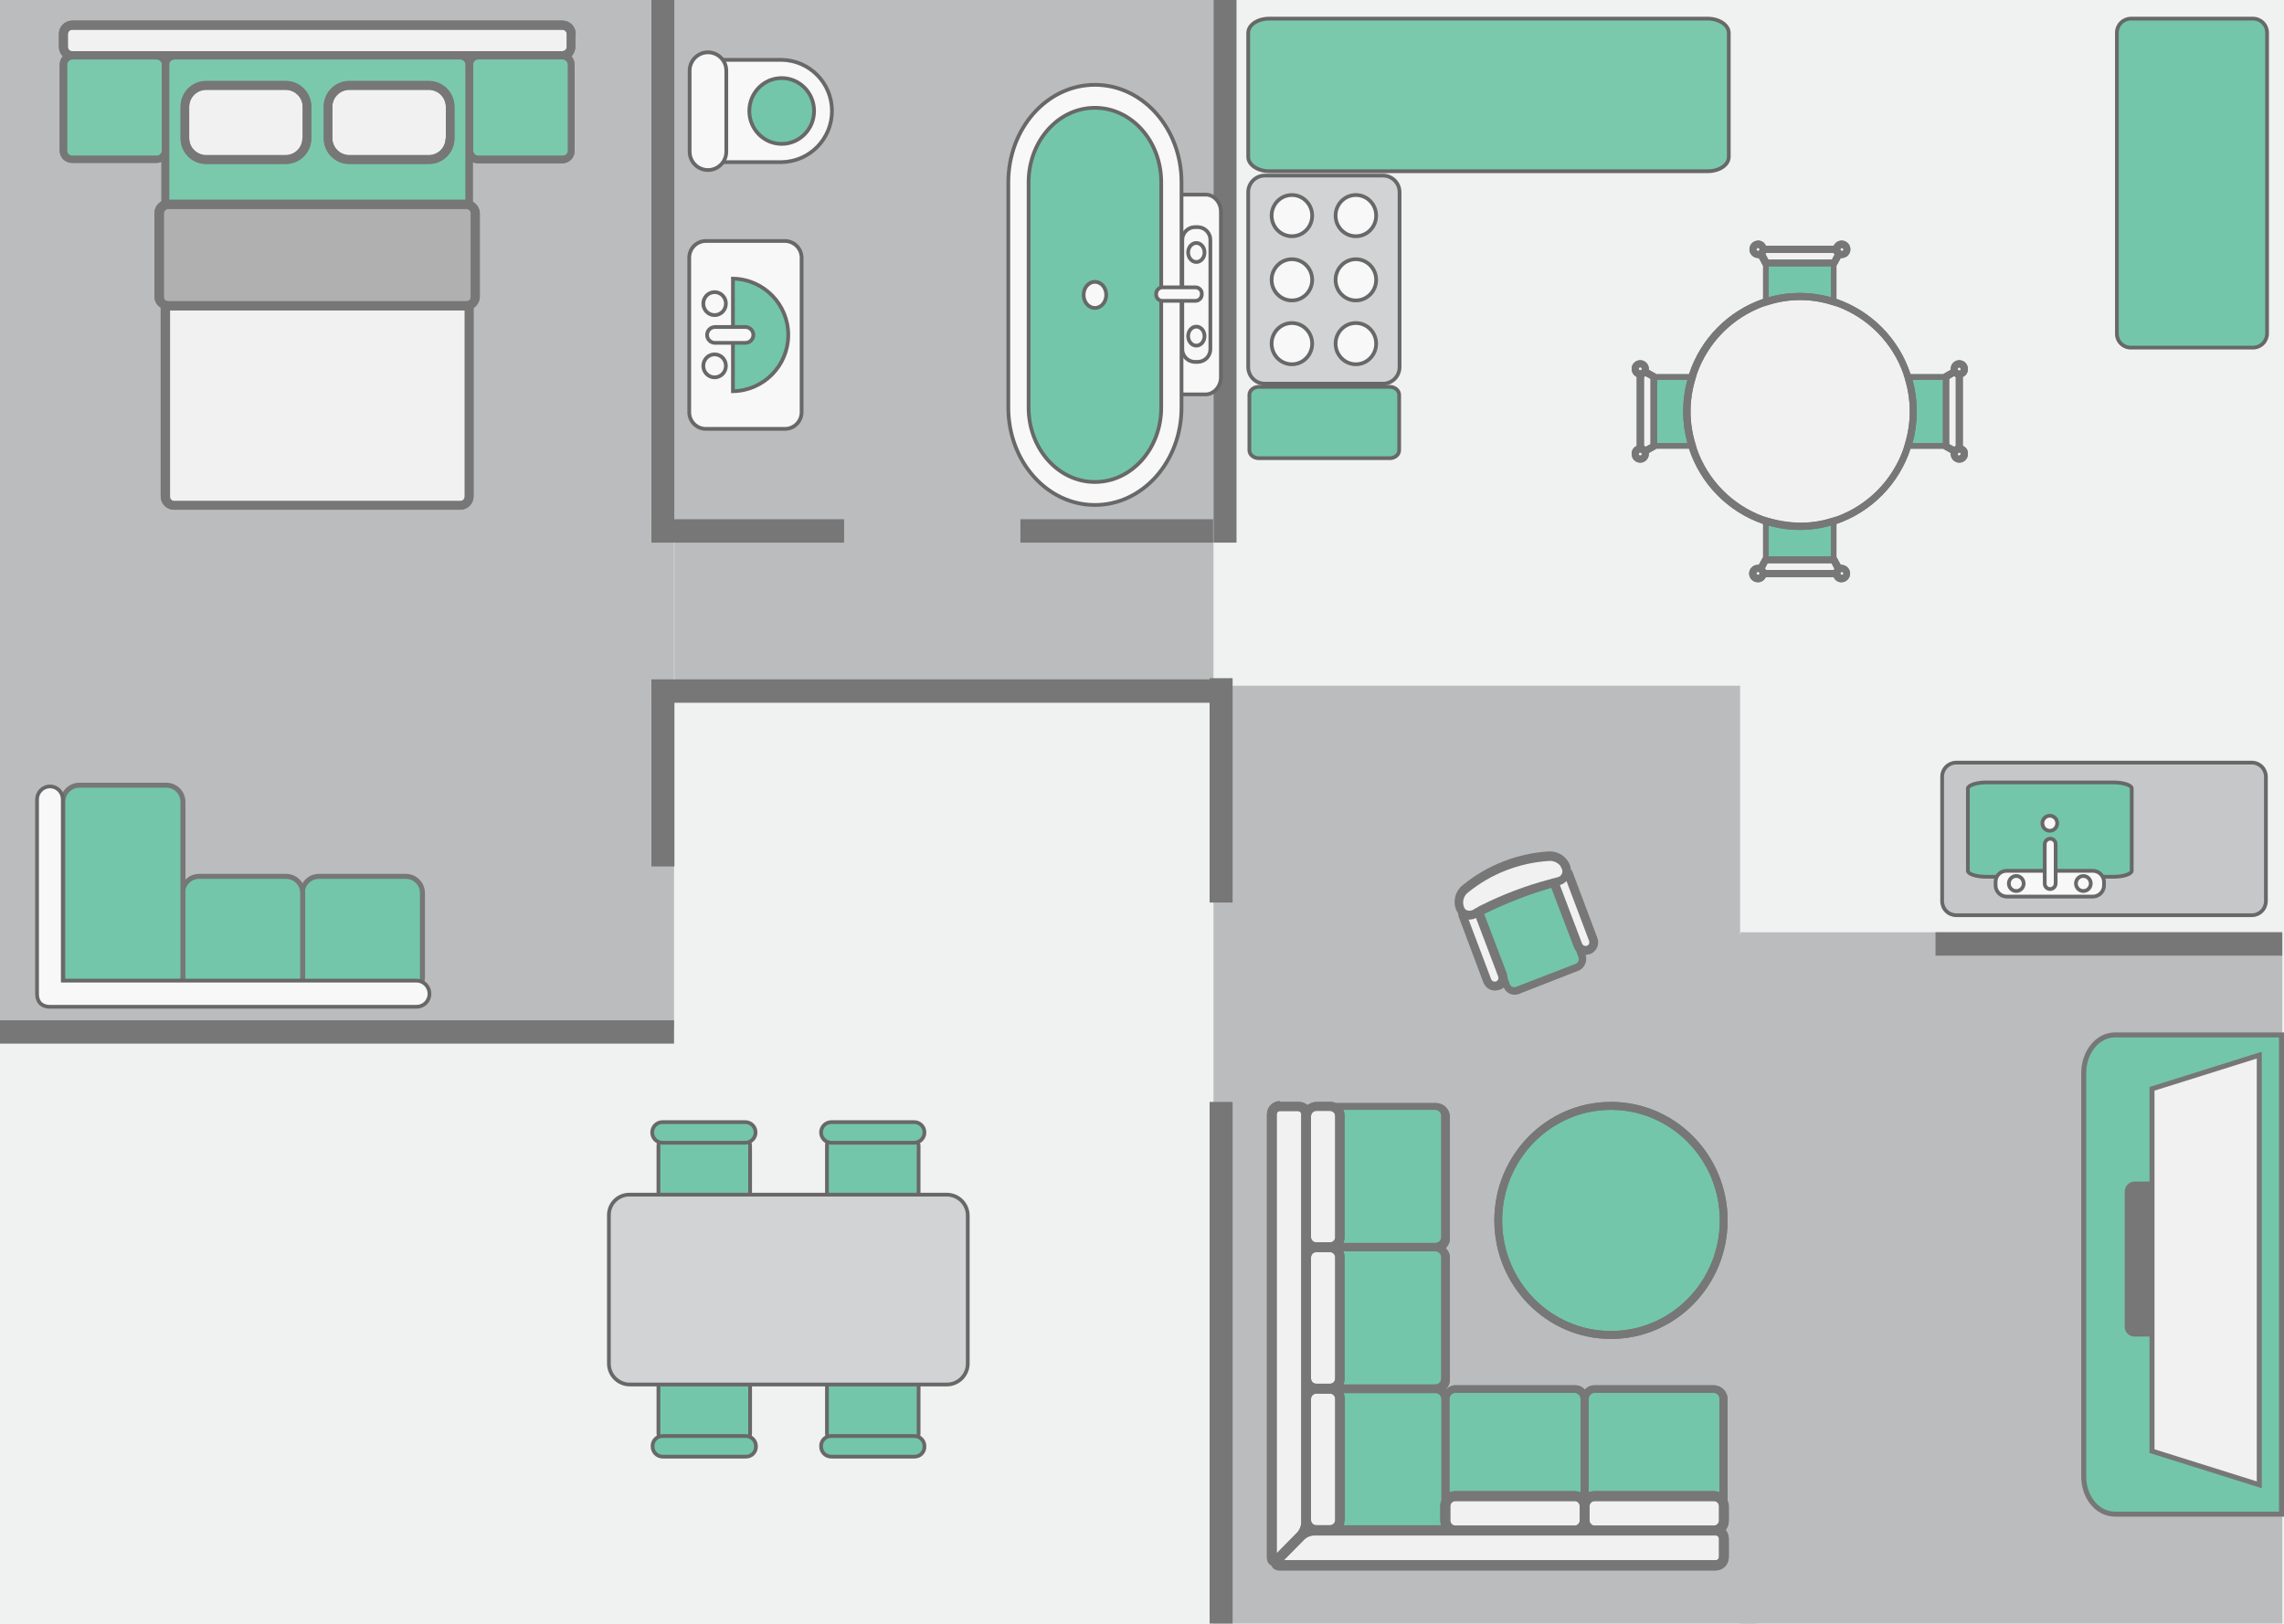
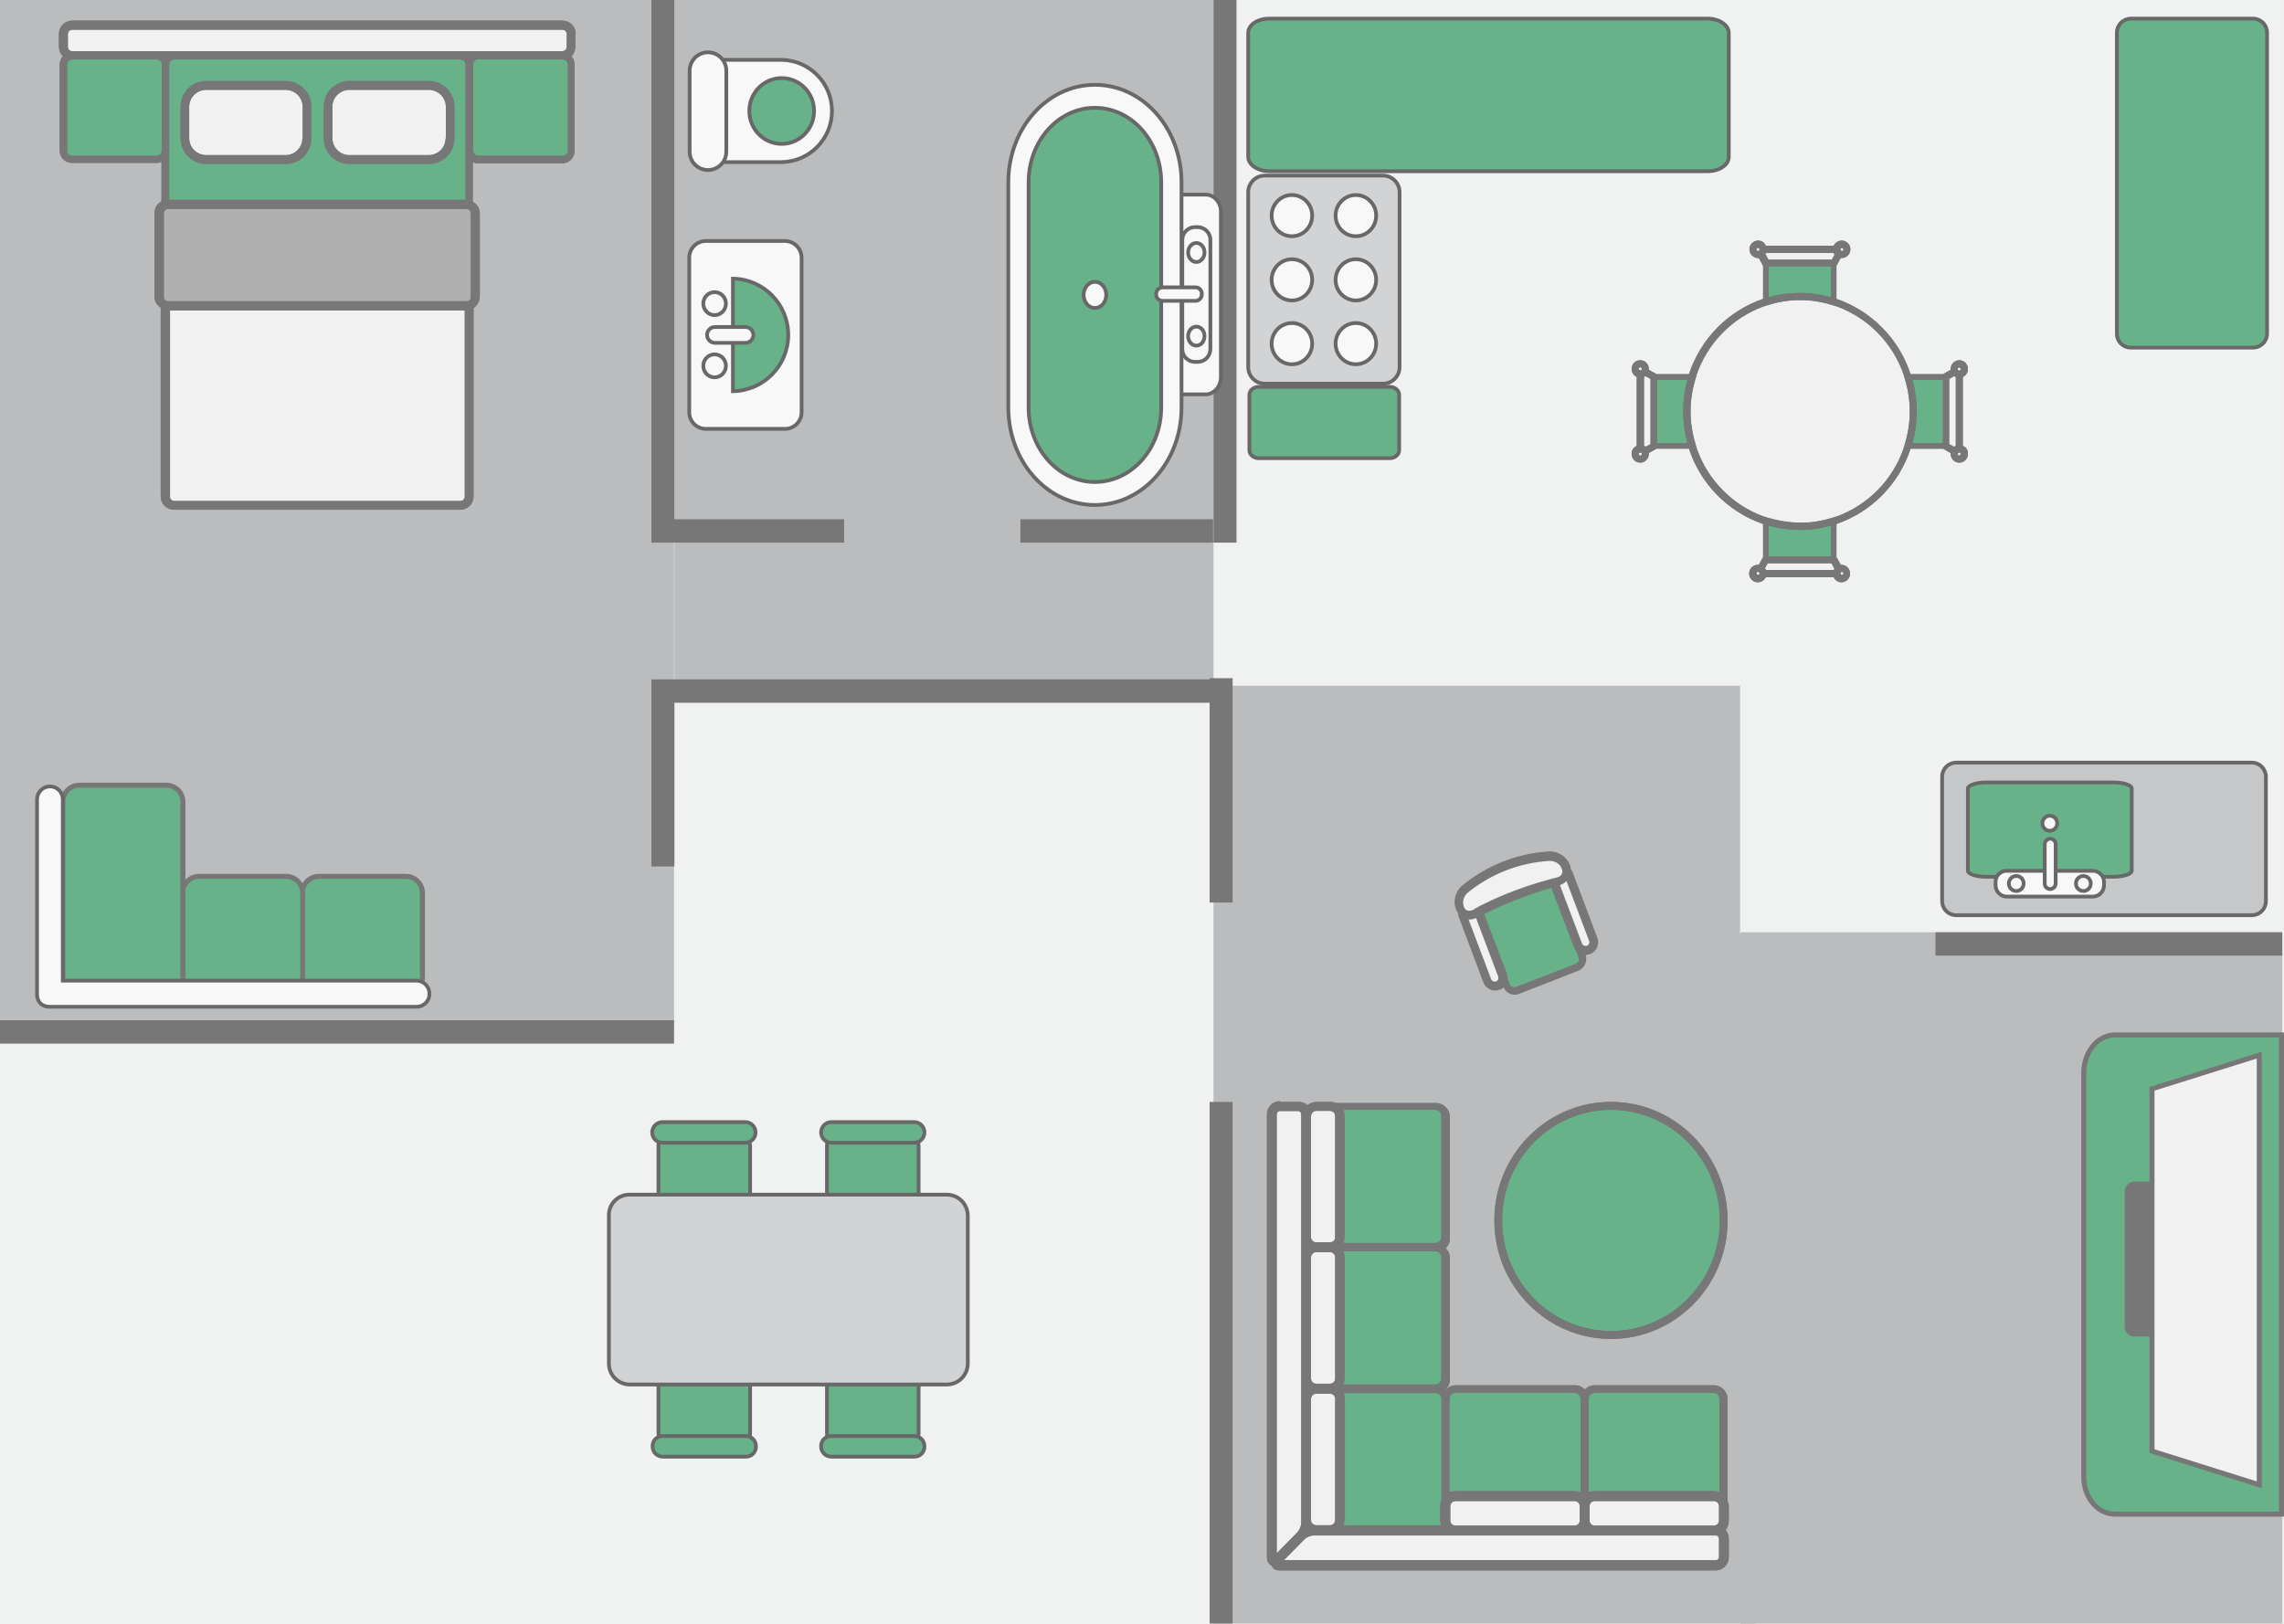
<svg xmlns="http://www.w3.org/2000/svg" viewBox="-5894.5 1399.089 914.563 650.246">
  <defs>
-     <style>.a{opacity:0.566;}.b{fill:#f1f2f2;}.c,.j,.n{fill:#14a774;}.c,.d,.k,.l,.m{stroke:#000;stroke-width:1.5px;}.c,.d,.k,.l,.m,.n,.o{stroke-miterlimit:10;}.d{fill:#bcbec0;}.e{fill:#939598;}.f{fill:#1a1a1a;}.g,.m{fill:#20ab7b;}.h,.o{fill:#f2f2f2;}.i{fill:gray;}.k{fill:#a7a9ac;}.l{fill:#fff;}.n,.o{stroke:#1a1a1a;stroke-width:2px;}</style>
+     <style>.a{opacity:0.566;}.b{fill:#f1f2f2;}.c,.j,.n{fill:#00833D;}.c,.d,.k,.l,.m{stroke:#000;stroke-width:1.5px;}.c,.d,.k,.l,.m,.n,.o{stroke-miterlimit:10;}.d{fill:#bcbec0;}.e{fill:#939598;}.f{fill:#1a1a1a;}.g,.m{fill:#00833D;}.h,.o{fill:#f2f2f2;}.i{fill:gray;}.k{fill:#a7a9ac;}.l{fill:#fff;}.n,.o{stroke:#1a1a1a;stroke-width:2px;}</style>
  </defs>
  <g class="a" transform="translate(-5894.5 1399.089)">
    <rect class="b" width="487.161" height="375.606" transform="translate(0 274.64)" />
    <g transform="translate(243.815 449.425)">
      <g transform="translate(17.337)">
        <g transform="translate(67.631 93.981)">
          <path class="c" d="M217,378.019h26.709a4.975,4.975,0,0,0,5-5.08V347.38a4.975,4.975,0,0,0-5-5.08H217a4.975,4.975,0,0,0-5,5.08v25.559A5.075,5.075,0,0,0,217,378.019Z" transform="translate(-209.657 -342.3)" />
          <path class="c" d="M247.83,362.3a4.066,4.066,0,0,1,4.061,4.128,3.972,3.972,0,0,1-4.061,4.128H214.561a4.066,4.066,0,0,1-4.061-4.128,3.972,3.972,0,0,1,4.061-4.128Z" transform="translate(-210.5 -330.55)" />
        </g>
        <g transform="translate(67.631)">
          <path class="c" d="M243.707,285.9H217a4.975,4.975,0,0,0-5,5.08v25.559a4.975,4.975,0,0,0,5,5.08h26.709a4.975,4.975,0,0,0,5-5.08V290.821A5.15,5.15,0,0,0,243.707,285.9Z" transform="translate(-209.657 -281.455)" />
          <path class="c" d="M214.561,291.355a4.128,4.128,0,0,1,0-8.255H247.83a4.128,4.128,0,0,1,0,8.255Z" transform="translate(-210.5 -283.1)" />
        </g>
        <g transform="translate(0.156 93.981)">
          <path class="c" d="M173.8,378.019h26.709a4.975,4.975,0,0,0,5-5.08V347.38a4.975,4.975,0,0,0-5-5.08H173.8a4.975,4.975,0,0,0-5,5.08v25.559A5.075,5.075,0,0,0,173.8,378.019Z" transform="translate(-166.457 -342.3)" />
          <path class="c" d="M204.63,362.3a4.066,4.066,0,0,1,4.061,4.128,3.972,3.972,0,0,1-4.061,4.128H171.361a4.066,4.066,0,0,1-4.061-4.128,3.972,3.972,0,0,1,4.061-4.128Z" transform="translate(-167.3 -330.55)" />
        </g>
        <path class="c" d="M200.507,285.9H173.8a4.975,4.975,0,0,0-5,5.08v25.559a4.975,4.975,0,0,0,5,5.08h26.709a4.975,4.975,0,0,0,5-5.08V290.821A5.15,5.15,0,0,0,200.507,285.9Z" transform="translate(-166.301 -281.455)" />
        <path class="c" d="M171.261,291.355a4.128,4.128,0,0,1,0-8.255H204.53a4.128,4.128,0,0,1,0,8.255Z" transform="translate(-167.2 -283.1)" />
      </g>
      <path class="d" d="M156.1,309.657V369.03a8.4,8.4,0,0,0,8.278,8.414h127.14a8.4,8.4,0,0,0,8.278-8.414V309.816a8.4,8.4,0,0,0-8.278-8.414H164.378A8.165,8.165,0,0,0,156.1,309.657Z" transform="translate(-156.1 -272.35)" />
    </g>
    <rect class="b" width="270.055" height="274.481" />
    <rect class="e" width="217.262" height="274.481" transform="translate(270.055)" />
    <rect class="e" width="269.898" height="411.96" />
    <rect class="b" width="217.262" height="274.481" transform="translate(485.911)" />
    <rect class="e" width="217.262" height="375.606" transform="translate(485.911 274.64)" />
    <rect class="b" width="217.262" height="374.336" transform="translate(696.769)" />
    <rect class="e" width="216.95" height="276.863" transform="translate(696.925 373.383)" />
    <g transform="translate(23.585 8.255)">
      <path class="f" d="M222.053,10.6a5.31,5.31,0,0,0-5.311-5.4H20.41a5.31,5.31,0,0,0-5.31,5.4v5.08a5.59,5.59,0,0,0,1.562,3.81,5.172,5.172,0,0,0-1.25,3.334V57.27a4.907,4.907,0,0,0,4.842,4.921H54.148a4.267,4.267,0,0,0,2.03-.476V77.591a5.37,5.37,0,0,0-2.811,4.763v33.338a5.083,5.083,0,0,0,2.5,4.445V195.7a5.31,5.31,0,0,0,5.311,5.4H175.821a5.31,5.31,0,0,0,5.311-5.4V120.295a5.438,5.438,0,0,0,2.5-4.445V82.512a5.37,5.37,0,0,0-2.811-4.763V61.874a4.746,4.746,0,0,0,2.031.476h33.894a4.907,4.907,0,0,0,4.842-4.921V22.821a5.172,5.172,0,0,0-1.25-3.334,5.59,5.59,0,0,0,1.562-3.81V10.6Z" transform="translate(-15.1 -5.2)" />
      <path class="g" d="M175.89,15.376a2.86,2.86,0,0,0-1.093-.318H60.153a2.231,2.231,0,0,0-1.093.318,2,2,0,0,0-.937,1.746V71.257H176.984V17.123A2.607,2.607,0,0,0,175.89,15.376ZM114.976,46.65a10.216,10.216,0,0,1-10.152,10.319H72.8A10.216,10.216,0,0,1,62.652,46.65V34.109A10.216,10.216,0,0,1,72.8,23.79h32.019a10.216,10.216,0,0,1,10.152,10.319Zm57.322,0a10.216,10.216,0,0,1-10.152,10.319H130.126A10.216,10.216,0,0,1,119.974,46.65V34.109A10.216,10.216,0,0,1,130.126,23.79h32.019A10.216,10.216,0,0,1,172.3,34.109ZM54.217,15.376a2.86,2.86,0,0,0-1.093-.318H19.23a2.275,2.275,0,0,0-2.03,2.223v34.29a2.085,2.085,0,0,0,2.03,2.064H53.124a2.085,2.085,0,0,0,2.03-2.064V17.123A2,2,0,0,0,54.217,15.376Zm162.439-.159a2.2,2.2,0,0,0-.937-.318H181.826a2.231,2.231,0,0,0-1.093.318,2,2,0,0,0-.937,1.746V51.572a2.085,2.085,0,0,0,2.031,2.064h33.893a2.085,2.085,0,0,0,2.03-2.064V17.123A2.429,2.429,0,0,0,216.656,15.218Z" transform="translate(-13.92 0.499)" />
      <path class="h" d="M58.166,194.509a1.748,1.748,0,0,0,1.718,1.746H174.528a1.748,1.748,0,0,0,1.718-1.746V119.9H58.166ZM104.711,57.665a6.822,6.822,0,0,0,6.716-6.826V38.3a6.823,6.823,0,0,0-6.716-6.826H72.692A6.822,6.822,0,0,0,65.975,38.3V50.839a6.823,6.823,0,0,0,6.716,6.826ZM215.451,7.5H19.118A1.748,1.748,0,0,0,17.4,9.246v5.08a1.748,1.748,0,0,0,1.718,1.746H215.451a1.748,1.748,0,0,0,1.718-1.746V9.246A1.748,1.748,0,0,0,215.451,7.5ZM162.033,57.665a6.822,6.822,0,0,0,6.716-6.826V38.3a6.823,6.823,0,0,0-6.716-6.826H130.014A6.822,6.822,0,0,0,123.3,38.3V50.839a6.823,6.823,0,0,0,6.716,6.826Z" transform="translate(-13.808 -3.849)" />
      <path class="i" d="M164.3,53.176c-.156-.159-.312-.159-.469-.317a.927.927,0,0,0-.625-.159H43.718c-.312,0-.469,0-.625.159-.156,0-.312.159-.469.317A1.558,1.558,0,0,0,42,54.605V87.943a2.027,2.027,0,0,0,.625,1.429,2.231,2.231,0,0,0,1.093.318H163.2a2.231,2.231,0,0,0,1.093-.318,1.558,1.558,0,0,0,.625-1.429V54.605A1.558,1.558,0,0,0,164.3,53.176Z" transform="translate(0.015 22.707)" />
      <path class="f" d="M222.053,10.6a5.31,5.31,0,0,0-5.311-5.4H20.41a5.31,5.31,0,0,0-5.31,5.4v5.08a5.59,5.59,0,0,0,1.562,3.81,5.172,5.172,0,0,0-1.25,3.334V57.27a4.907,4.907,0,0,0,4.842,4.921H54.148a4.267,4.267,0,0,0,2.03-.476V77.591a5.37,5.37,0,0,0-2.811,4.763v33.338a5.083,5.083,0,0,0,2.5,4.445V195.7a5.31,5.31,0,0,0,5.311,5.4H175.821a5.31,5.31,0,0,0,5.311-5.4V120.295a5.438,5.438,0,0,0,2.5-4.445V82.512a5.37,5.37,0,0,0-2.811-4.763V61.874a4.746,4.746,0,0,0,2.031.476h33.894a4.907,4.907,0,0,0,4.842-4.921V22.821a5.172,5.172,0,0,0-1.25-3.334,5.59,5.59,0,0,0,1.562-3.81V10.6ZM56.334,57.27a2.085,2.085,0,0,1-2.03,2.064H20.41a2.085,2.085,0,0,1-2.03-2.064V22.821a2.208,2.208,0,0,1,1.093-1.905c.156-.159.625-.159.937-.159H54.3a2.231,2.231,0,0,1,1.093.318,2,2,0,0,1,.937,1.746ZM177.7,195.861a1.748,1.748,0,0,1-1.718,1.746H61.333a1.748,1.748,0,0,1-1.718-1.746V121.247H177.851v74.613Zm2.343-80.011a2.027,2.027,0,0,1-.625,1.429,2.231,2.231,0,0,1-1.093.318H58.834a2.231,2.231,0,0,1-1.093-.318,1.558,1.558,0,0,1-.625-1.429V82.512a2.027,2.027,0,0,1,.625-1.429c.156-.159.312-.159.469-.317a.927.927,0,0,1,.625-.159H178.32c.312,0,.469,0,.625.159.156,0,.312.159.469.317a1.558,1.558,0,0,1,.625,1.429V115.85ZM59.146,77.114V22.821a1.83,1.83,0,0,1,.937-1.746,2.86,2.86,0,0,1,1.093-.318H175.821a2.231,2.231,0,0,1,1.093.318,2,2,0,0,1,.937,1.746V76.956H59.146ZM20.41,17.583a1.748,1.748,0,0,1-1.718-1.746V10.6A1.748,1.748,0,0,1,20.41,8.851H216.743a1.748,1.748,0,0,1,1.718,1.746v5.08a1.748,1.748,0,0,1-1.718,1.746H20.41ZM218.93,57.27a2.085,2.085,0,0,1-2.031,2.064H183.006a2.085,2.085,0,0,1-2.03-2.064V22.821a1.83,1.83,0,0,1,.937-1.746,2.86,2.86,0,0,1,1.093-.318H216.9a2.275,2.275,0,0,1,2.031,2.223Zm-55.6-27.94H131.306a10.216,10.216,0,0,0-10.152,10.319V52.19a10.216,10.216,0,0,0,10.152,10.319h32.019A10.216,10.216,0,0,0,173.478,52.19V39.649A10.317,10.317,0,0,0,163.326,29.33Zm6.56,23.019a6.823,6.823,0,0,1-6.716,6.826H131.306a6.822,6.822,0,0,1-6.716-6.826V39.808a6.823,6.823,0,0,1,6.716-6.826h32.019a6.822,6.822,0,0,1,6.716,6.826V52.349ZM106,29.33H73.984A10.216,10.216,0,0,0,63.832,39.649V52.19A10.216,10.216,0,0,0,73.984,62.509H106A10.216,10.216,0,0,0,116.156,52.19V39.649A10.216,10.216,0,0,0,106,29.33Zm6.56,23.019a6.823,6.823,0,0,1-6.716,6.826H73.984a6.822,6.822,0,0,1-6.716-6.826V39.808a6.823,6.823,0,0,1,6.716-6.826H106a6.822,6.822,0,0,1,6.716,6.826V52.349Z" transform="translate(-15.1 -5.2)" />
    </g>
    <g transform="translate(653.348 96.362)">
      <path class="f" d="M550.906,142.933V115.311a3.316,3.316,0,0,0,2.03-3.175,3.437,3.437,0,1,0-6.872,0v.318l-2.811,1.588a.154.154,0,0,0-.156.159h-13.12A47.53,47.53,0,0,0,500.3,84.036V70.7a.155.155,0,0,1,.156-.159l1.562-2.858h.312a3.493,3.493,0,1,0-3.124-4.921H472.03a3.259,3.259,0,0,0-3.124-2.064,3.493,3.493,0,0,0,0,6.985h.312l1.562,2.858a.155.155,0,0,0,.156.159V84.036A47.529,47.529,0,0,0,441.26,114.2H428.14a.154.154,0,0,1-.156-.159l-2.811-1.588v-.318a3.437,3.437,0,1,0-6.872,0,3.565,3.565,0,0,0,2.03,3.175v27.623a3.316,3.316,0,0,0-2.03,3.175,3.437,3.437,0,1,0,6.872,0v-.318l2.811-1.588a.154.154,0,0,0,.156-.159h13.12a47.53,47.53,0,0,0,29.676,30.163v13.335a.155.155,0,0,1-.156.159l-1.562,2.858h-.312a3.493,3.493,0,1,0,3.124,4.921h27.177a3.259,3.259,0,0,0,3.124,2.064,3.493,3.493,0,0,0,0-6.985h-.312l-1.562-2.858a.155.155,0,0,0-.156-.159V174.207a47.529,47.529,0,0,0,29.676-30.163H543.1a.154.154,0,0,1,.156.159l2.811,1.588v.318a3.437,3.437,0,1,0,6.872,0A3.107,3.107,0,0,0,550.906,142.933Z" transform="translate(-418.3 -60.7)" />
      <path class="j" d="M469.471,171.023v12.383h24.991V171.023a45.731,45.731,0,0,1-12.5,1.746A46.6,46.6,0,0,1,469.471,171.023ZM424.8,112.6V138h12.183a47.8,47.8,0,0,1,0-25.4Zm44.671-33.02a45.578,45.578,0,0,1,24.991,0V67.2H469.471Zm57.635,33.02a47.8,47.8,0,0,1,0,25.4h12.183V112.6Z" transform="translate(-414.648 -56.881)" />
      <path class="h" d="M467.895,63.829c.156,0,.312,0,.312-.159a.829.829,0,0,0,.312-.635.625.625,0,1,0-1.249,0A.723.723,0,0,0,467.895,63.829Zm-47.17,46.514a.635.635,0,0,0,0,1.27h0a.807.807,0,0,0,.625-.317c0-.159.156-.159.156-.318A.718.718,0,0,0,420.725,110.343Zm0,34.132h0a.635.635,0,1,0,.625.635c0-.159,0-.318-.156-.318C421.35,144.633,421.037,144.475,420.725,144.475Zm127.764-32.7h0a.635.635,0,1,0-.625-.635c0,.159,0,.317.156.317C548.021,111.613,548.333,111.772,548.489,111.772ZM501.163,63.829c.156,0,.156.159.312.159a.635.635,0,1,0-.625-.635C500.695,63.511,500.851,63.67,501.163,63.829Zm-3.749,3.493,1.093-2.064c-.156-.159-.312-.476-.469-.635H470.862a2.189,2.189,0,0,1-.469.635l1.093,2.064Zm4.061,125.1c-.156,0-.312,0-.312.159a.829.829,0,0,0-.312.635.625.625,0,1,0,1.25,0C502.1,192.894,501.788,192.417,501.476,192.417Zm42.952-77.312v26.035l2.031,1.111c.156-.159.469-.318.625-.476V114.312a2.158,2.158,0,0,1-.625-.476Zm4.061,29.369h0a.808.808,0,0,0-.625.317c0,.159-.156.159-.156.318a.625.625,0,1,0,1.249,0C549.27,144.792,548.958,144.475,548.489,144.475Zm-22.023-30.163a2.979,2.979,0,0,1-.312-1.111,44.7,44.7,0,0,0-26.709-27.147,211005.177,211005.177,0,0,1-2.187-.635,41.932,41.932,0,0,0-24.991,0c-.312.159-.781.159-1.093.318a2.861,2.861,0,0,1-1.093.317A44.7,44.7,0,0,0,443.372,113.2a24391.723,24391.723,0,0,0-.625,2.222,43.964,43.964,0,0,0,0,25.4c.156.318.156.794.312,1.111a2.98,2.98,0,0,1,.312,1.111,44.7,44.7,0,0,0,26.709,27.146,16098777189756.2,16098777189756.2,0,0,1,2.187.635,41.932,41.932,0,0,0,24.991,0c.312-.159.781-.159,1.093-.317a2.86,2.86,0,0,1,1.093-.317,44.7,44.7,0,0,0,26.709-27.146,21188.744,21188.744,0,0,1,.625-2.223,43.965,43.965,0,0,0,0-25.4A2.982,2.982,0,0,0,526.466,114.312ZM471.8,188.925l-1.093,2.064c.156.159.312.476.469.635h27.177a2.188,2.188,0,0,1,.469-.635l-1.093-2.064Zm-3.592,3.493c-.156,0-.156-.159-.312-.159a.635.635,0,1,0,.625.635C468.676,192.735,468.519,192.576,468.207,192.417ZM422.13,114.312v27.623a2.161,2.161,0,0,1,.625.476l2.03-1.111V115.106l-2.03-1.111C422.6,114.153,422.443,114.153,422.13,114.312Z" transform="translate(-417.289 -59.701)" />
      <path class="f" d="M550.906,142.933V115.311a3.316,3.316,0,0,0,2.03-3.175,3.437,3.437,0,1,0-6.872,0v.318l-2.811,1.588a.154.154,0,0,0-.156.159h-13.12A47.53,47.53,0,0,0,500.3,84.036V70.7a.155.155,0,0,1,.156-.159l1.562-2.858h.312a3.493,3.493,0,1,0-3.124-4.921H472.03a3.259,3.259,0,0,0-3.124-2.064,3.493,3.493,0,0,0,0,6.985h.312l1.562,2.858a.155.155,0,0,0,.156.159V84.036A47.529,47.529,0,0,0,441.26,114.2H428.14a.154.154,0,0,1-.156-.159l-2.811-1.588v-.318a3.437,3.437,0,1,0-6.872,0,3.565,3.565,0,0,0,2.03,3.175v27.623a3.316,3.316,0,0,0-2.03,3.175,3.437,3.437,0,1,0,6.872,0v-.318l2.811-1.588a.154.154,0,0,0,.156-.159h13.12a47.53,47.53,0,0,0,29.676,30.163v13.335a.155.155,0,0,1-.156.159l-1.562,2.858h-.312a3.493,3.493,0,1,0,3.124,4.921h27.177a3.259,3.259,0,0,0,3.124,2.064,3.493,3.493,0,0,0,0-6.985h-.312l-1.562-2.858a.155.155,0,0,0-.156-.159V174.207a47.529,47.529,0,0,0,29.676-30.163H543.1a.154.154,0,0,1,.156.159l2.811,1.588v.318a3.437,3.437,0,1,0,6.872,0A3.107,3.107,0,0,0,550.906,142.933ZM502.487,63.558a.635.635,0,0,1,0,1.27c-.156,0-.312,0-.312-.159a.829.829,0,0,1-.312-.635C501.706,63.875,502.019,63.558,502.487,63.558Zm-33.269,1.27c-.156,0-.156.159-.312.159a.635.635,0,1,1,.625-.635C469.687,64.51,469.531,64.669,469.218,64.828ZM421.736,146.9a.635.635,0,0,1,0-1.27h0a.807.807,0,0,1,.625.318c0,.159.156.159.156.317A.718.718,0,0,1,421.736,146.9Zm.625-34.449a.807.807,0,0,1-.625.317h0a.635.635,0,1,1,.625-.635C422.517,112.294,422.517,112.294,422.361,112.453Zm3.592,29.687-2.03,1.111c-.156-.159-.469-.318-.625-.476V115.311a2.16,2.16,0,0,0,.625-.476l2.03,1.111Zm14.682-.317H428.452v-25.4h12.183a47.8,47.8,0,0,0,0,25.4Zm28.271,52.864a.635.635,0,0,1,0-1.27c.156,0,.312,0,.312.159a.829.829,0,0,1,.312.635C469.687,194.369,469.375,194.686,468.906,194.686Zm33.269-1.27c.156,0,.156-.159.312-.159a.635.635,0,1,1-.625.635C501.706,193.734,501.862,193.575,502.175,193.416ZM472.186,65.621h27.177a2.187,2.187,0,0,0,.469.635l-1.093,2.064H473.123l-1.093-2.064C471.874,66.1,472.03,65.939,472.186,65.621Zm25.928,5.4V83.4a45.577,45.577,0,0,0-24.991,0V71.019Zm1.093,121.6H472.03a2.189,2.189,0,0,0-.469-.635l1.093-2.064H498.27l1.093,2.064C499.519,192.146,499.363,192.305,499.207,192.622Zm-26.084-5.4V174.842a45.577,45.577,0,0,0,24.991,0v12.383Zm54.667-45.4c-.156.317-.156.794-.312,1.111a2.98,2.98,0,0,0-.312,1.111,44.7,44.7,0,0,1-26.709,27.147,547548.22,547548.22,0,0,1-2.187.635,41.932,41.932,0,0,1-24.991,0c-.312-.159-.781-.159-1.093-.318a2.86,2.86,0,0,0-1.093-.317,44.7,44.7,0,0,1-26.709-27.147,22677.178,22677.178,0,0,1-.625-2.223,43.964,43.964,0,0,1,0-25.4c.156-.318.156-.794.312-1.111a2.979,2.979,0,0,0,.312-1.111,44.7,44.7,0,0,1,26.709-27.146,40923.648,40923.648,0,0,1,2.187-.635,41.932,41.932,0,0,1,24.991,0c.312.159.781.159,1.093.317a2.86,2.86,0,0,0,1.093.318A44.7,44.7,0,0,1,527.165,114.2a21188.744,21188.744,0,0,0,.625,2.223,43.965,43.965,0,0,1,0,25.4Zm15.151,0H530.758a47.8,47.8,0,0,0,0-25.4h12.183Zm5.154,1.111a2.159,2.159,0,0,0-.625.476L545.44,142.3V116.1l2.031-1.111c.156.159.469.318.625.476ZM549.5,146.9a.677.677,0,0,1-.625-.635c0-.159,0-.317.156-.317a.807.807,0,0,1,.625-.318h0a.677.677,0,0,1,.625.635A.718.718,0,0,1,549.5,146.9Zm0-34.132h0a.808.808,0,0,1-.625-.317c0-.159-.156-.159-.156-.318a.625.625,0,1,1,1.249,0C550.282,112.453,549.969,112.77,549.5,112.77Z" transform="translate(-418.3 -60.7)" />
    </g>
    <rect class="f" width="9.215" height="215.902" transform="translate(260.839)" />
    <rect class="f" width="9.215" height="74.613" transform="translate(260.839 272.418)" />
    <rect class="f" width="9.215" height="217.331" transform="translate(485.911)" />
    <rect class="f" width="9.215" height="208.917" transform="translate(484.349 441.329)" />
    <rect class="f" width="9.215" height="89.853" transform="translate(484.349 271.624)" />
    <rect class="f" width="77.158" height="9.366" transform="translate(260.839 207.964)" />
    <rect class="f" width="77.158" height="9.366" transform="translate(408.596 207.964)" />
    <rect class="f" width="232.569" height="9.366" transform="translate(260.839 272.1)" />
    <rect class="f" width="138.854" height="9.366" transform="translate(775.021 373.383)" />
    <g transform="translate(777.676 305.438)">
      <path class="k" d="M621.916,253.519H503.523A5.646,5.646,0,0,1,497.9,247.8V198.115a5.646,5.646,0,0,1,5.623-5.715H621.916a5.646,5.646,0,0,1,5.623,5.715V247.8A5.646,5.646,0,0,1,621.916,253.519Z" transform="translate(-497.9 -192.4)" />
      <g transform="translate(10.309 7.938)">
        <path class="c" d="M511.841,197.4h50.918c4.061,0,7.341,1.111,7.341,2.381V232.8c0,1.27-3.28,2.381-7.341,2.381H511.841c-4.061,0-7.341-1.111-7.341-2.381v-33.02C504.656,198.511,507.936,197.4,511.841,197.4Z" transform="translate(-504.5 -197.4)" />
      </g>
    </g>
    <g transform="translate(499.812 70.327)">
      <path class="d" d="M326.56,127.645h47.482a6.654,6.654,0,0,0,6.56-6.668V50.968a6.654,6.654,0,0,0-6.56-6.668H326.56A6.654,6.654,0,0,0,320,50.968v70.009A6.654,6.654,0,0,0,326.56,127.645Z" transform="translate(-320 -44.3)" />
      <g transform="translate(9.371 7.779)">
        <ellipse class="l" cx="8.122" cy="8.255" rx="8.122" ry="8.255" />
        <ellipse class="l" cx="8.122" cy="8.255" rx="8.122" ry="8.255" transform="translate(25.615)" />
        <ellipse class="l" cx="8.122" cy="8.255" rx="8.122" ry="8.255" transform="translate(0 25.718)" />
        <ellipse class="l" cx="8.122" cy="8.255" rx="8.122" ry="8.255" transform="translate(25.615 25.718)" />
        <ellipse class="l" cx="8.122" cy="8.255" rx="8.122" ry="8.255" transform="translate(0 51.277)" />
        <ellipse class="l" cx="8.122" cy="8.255" rx="8.122" ry="8.255" transform="translate(25.615 51.277)" />
      </g>
    </g>
    <g transform="translate(799.074 326.711)">
      <g transform="translate(18.743)">
        <ellipse class="l" cx="2.968" cy="3.016" rx="2.968" ry="3.016" />
      </g>
      <path class="l" d="M511.6,224.145v1.429a4.507,4.507,0,0,0,4.373,4.445h34.674a4.507,4.507,0,0,0,4.373-4.445v-1.429a4.507,4.507,0,0,0-4.373-4.445H515.973A4.4,4.4,0,0,0,511.6,224.145Z" transform="translate(-511.6 -197.634)" />
      <g transform="translate(5.31 24.13)">
        <ellipse class="l" cx="2.968" cy="3.016" rx="2.968" ry="3.016" />
      </g>
      <g transform="translate(32.175 24.13)">
        <ellipse class="l" cx="2.968" cy="3.016" rx="2.968" ry="3.016" />
      </g>
      <path class="l" d="M524.2,213.823a2.253,2.253,0,0,1,2.187-2.223,2.153,2.153,0,0,1,2.187,2.223v15.716a2.253,2.253,0,0,1-2.187,2.223,2.153,2.153,0,0,1-2.187-2.223Z" transform="translate(-504.52 -202.392)" />
    </g>
    <g transform="translate(847.65 7.461)">
      <path class="c" d="M542.7,130.749V10.415A5.646,5.646,0,0,1,548.323,4.7h48.888a5.646,5.646,0,0,1,5.623,5.715V130.749a5.646,5.646,0,0,1-5.623,5.715H548.323A5.549,5.549,0,0,1,542.7,130.749Z" transform="translate(-542.7 -4.7)" />
    </g>
    <g transform="translate(499.812 7.461)">
      <path class="m" d="M328.434,4.7H503.993c4.53,0,8.434,2.54,8.434,5.715V60.1c0,3.175-3.749,5.715-8.434,5.715H328.434c-4.53,0-8.434-2.54-8.434-5.715V10.415C320,7.24,323.749,4.7,328.434,4.7Z" transform="translate(-320 -4.7)" />
    </g>
    <g transform="translate(500.281 154.941)">
      <path class="c" d="M380.277,100.775V123c0,1.746-1.718,3.175-3.749,3.175h-52.48c-2.03,0-3.749-1.429-3.749-3.175V100.775c0-1.746,1.718-3.175,3.749-3.175h52.48C378.559,97.6,380.277,99.029,380.277,100.775Z" transform="translate(-320.3 -97.6)" />
    </g>
    <g transform="translate(507.309 441.012)">
      <path class="f" d="M415.86,325.584c0,26.194,20.93,47.467,46.7,47.467s46.7-21.273,46.7-47.467-20.93-47.467-46.7-47.467S415.86,299.39,415.86,325.584ZM329.954,277.8a5.243,5.243,0,0,0-5.154,5.239v177.8a3.563,3.563,0,0,0,1.874,3.016,3.142,3.142,0,0,0,2.968,1.905H504.576a5.243,5.243,0,0,0,5.154-5.239v-7.461a5.6,5.6,0,0,0-1.249-3.493,6.177,6.177,0,0,0,1.249-3.81v-5.715a4.453,4.453,0,0,0-.469-2.064v-40.8a5.58,5.58,0,0,0-5.467-5.556H456a5.04,5.04,0,0,0-3.9,1.746,5.04,5.04,0,0,0-3.9-1.746H400.4a5.04,5.04,0,0,0-3.9,1.746l-.156-.159a5.2,5.2,0,0,0,1.718-3.969V340.666a5.2,5.2,0,0,0-1.718-3.969,5.2,5.2,0,0,0,1.718-3.969V284.15a5.58,5.58,0,0,0-5.467-5.556H352.446a4.745,4.745,0,0,0-2.03-.476h-5.623a6.288,6.288,0,0,0-3.749,1.27,5.4,5.4,0,0,0-3.436-1.27h-7.653Z" transform="translate(-324.8 -277.8)" />
      <path class="j" d="M442.488,395.73V433.2a6.179,6.179,0,0,1,2.343-.476h47.795a6.181,6.181,0,0,1,2.343.476V395.73a2.422,2.422,0,0,0-2.343-2.381H444.831A2.422,2.422,0,0,0,442.488,395.73Zm-97.62,48.737a9.43,9.43,0,0,1-.312,2.064H383.6a8.163,8.163,0,0,1-.312-2.064v-5.715a4.454,4.454,0,0,1,.469-2.064v-40.8a2.422,2.422,0,0,0-2.343-2.381H344.556a6.461,6.461,0,0,1,.469,2.381v48.578Zm42.015-48.737V433.2a6.179,6.179,0,0,1,2.343-.476h47.794a6.181,6.181,0,0,1,2.343.476V395.73a2.422,2.422,0,0,0-2.343-2.381H389.227A2.32,2.32,0,0,0,386.884,395.73Zm-5.623-59.056H344.4a6.46,6.46,0,0,1,.469,2.381v48.578a6.462,6.462,0,0,1-.469,2.381h36.861a2.422,2.422,0,0,0,2.343-2.381V339.056A2.32,2.32,0,0,0,381.261,336.674Zm-36.393-54.293v48.578a6.462,6.462,0,0,1-.469,2.381h36.861a2.422,2.422,0,0,0,2.343-2.381V282.381A2.422,2.422,0,0,0,381.261,280H344.4A6.46,6.46,0,0,1,344.869,282.381Zm63.1,41.91c0,24.448,19.524,44.292,43.577,44.292s43.577-19.844,43.577-44.292S475.6,280,451.547,280,407.97,300,407.97,324.292Z" transform="translate(-313.787 -276.507)" />
      <path class="h" d="M452.565,438.634v5.715a2.085,2.085,0,0,0,2.03,2.064H502.39a2.085,2.085,0,0,0,2.03-2.064v-5.715a2.085,2.085,0,0,0-2.03-2.064H454.6A2.085,2.085,0,0,0,452.565,438.634Zm-122.454,21.59h173.06a1.355,1.355,0,0,0,1.25-1.27v-7.461a1.355,1.355,0,0,0-1.25-1.27H342.451a5.985,5.985,0,0,0-4.217,1.746Zm66.694-21.59v5.715a2.085,2.085,0,0,0,2.03,2.064H446.63a2.085,2.085,0,0,0,2.03-2.064v-5.715a2.085,2.085,0,0,0-2.03-2.064H398.836A2.085,2.085,0,0,0,396.805,438.634ZM327.3,281.629v175.9l8.122-8.255a6.186,6.186,0,0,0,1.718-4.286V281.629a1.355,1.355,0,0,0-1.25-1.27H328.55A1.242,1.242,0,0,0,327.3,281.629Zm13.745.635v48.578a2.085,2.085,0,0,0,2.03,2.064H348.7a2.085,2.085,0,0,0,2.031-2.064V282.264A2.085,2.085,0,0,0,348.7,280.2h-5.623A2.337,2.337,0,0,0,341.045,282.264Zm0,113.349V444.19a2.085,2.085,0,0,0,2.03,2.064H348.7a2.085,2.085,0,0,0,2.031-2.064V395.612a2.085,2.085,0,0,0-2.031-2.064h-5.623A2.2,2.2,0,0,0,341.045,395.612Zm0-56.674v48.578a2.085,2.085,0,0,0,2.03,2.064H348.7a2.085,2.085,0,0,0,2.031-2.064V338.938a2.085,2.085,0,0,0-2.031-2.064h-5.623A2.2,2.2,0,0,0,341.045,338.938Z" transform="translate(-323.395 -276.39)" />
      <path class="f" d="M415.86,325.584c0,26.194,20.93,47.467,46.7,47.467s46.7-21.273,46.7-47.467-20.93-47.467-46.7-47.467S415.86,299.39,415.86,325.584Zm90.279,0c0,24.448-19.524,44.292-43.577,44.292s-43.577-19.844-43.577-44.292,19.524-44.292,43.577-44.292S506.138,301.3,506.138,325.584ZM329.954,277.8a5.243,5.243,0,0,0-5.154,5.239v177.8a3.563,3.563,0,0,0,1.874,3.016,3.142,3.142,0,0,0,2.968,1.905H504.576a5.243,5.243,0,0,0,5.154-5.239v-7.461a5.6,5.6,0,0,0-1.249-3.493,6.177,6.177,0,0,0,1.249-3.81v-5.715a4.453,4.453,0,0,0-.469-2.064v-40.8a5.58,5.58,0,0,0-5.467-5.556H456a5.04,5.04,0,0,0-3.9,1.746,5.04,5.04,0,0,0-3.9-1.746H400.4a5.04,5.04,0,0,0-3.9,1.746l-.156-.159a5.2,5.2,0,0,0,1.718-3.969V340.666a5.2,5.2,0,0,0-1.718-3.969,5.2,5.2,0,0,0,1.718-3.969V284.15a5.58,5.58,0,0,0-5.467-5.556H352.446a4.745,4.745,0,0,0-2.03-.476h-5.623a6.288,6.288,0,0,0-3.749,1.27,5.4,5.4,0,0,0-3.436-1.27h-7.653ZM504.576,451.792a1.355,1.355,0,0,1,1.249,1.27v7.461a1.355,1.355,0,0,1-1.249,1.27H331.516l8.122-8.255a5.985,5.985,0,0,1,4.217-1.746H504.576ZM503.8,437.98a2.085,2.085,0,0,1,2.03,2.064v5.715a2.085,2.085,0,0,1-2.03,2.064H456a2.085,2.085,0,0,1-2.03-2.064v-5.715A2.085,2.085,0,0,1,456,437.98Zm-55.76,0a2.085,2.085,0,0,1,2.031,2.064v5.715a2.085,2.085,0,0,1-2.031,2.064H400.24a2.085,2.085,0,0,1-2.03-2.064v-5.715a2.085,2.085,0,0,1,2.03-2.064Zm55.76-43.339a2.422,2.422,0,0,1,2.343,2.381v37.465a6.179,6.179,0,0,0-2.343-.476H456a6.181,6.181,0,0,0-2.343.476V397.022A2.422,2.422,0,0,1,456,394.641Zm-55.76,0a2.422,2.422,0,0,1,2.343,2.381v37.465a6.179,6.179,0,0,0-2.343-.476H400.24a6.18,6.18,0,0,0-2.343.476V397.022a2.422,2.422,0,0,1,2.343-2.381Zm-55.76,0a2.422,2.422,0,0,1,2.343,2.381v40.8a4.954,4.954,0,0,0-.469,2.064V445.6a9.427,9.427,0,0,0,.312,2.064H355.414a8.167,8.167,0,0,0,.312-2.064V397.022a6.462,6.462,0,0,0-.469-2.381ZM350.1,447.664H344.48a2.085,2.085,0,0,1-2.031-2.064V397.022a2.085,2.085,0,0,1,2.031-2.064H350.1a2.085,2.085,0,0,1,2.03,2.064V445.6A2.079,2.079,0,0,1,350.1,447.664Zm42.172-109.7a2.422,2.422,0,0,1,2.343,2.381v48.578a2.422,2.422,0,0,1-2.343,2.381H355.414a6.46,6.46,0,0,0,.469-2.381V340.348a6.462,6.462,0,0,0-.469-2.381ZM350.1,390.99H344.48a2.085,2.085,0,0,1-2.031-2.064V340.348a2.085,2.085,0,0,1,2.031-2.064H350.1a2.085,2.085,0,0,1,2.03,2.064v48.578A2.079,2.079,0,0,1,350.1,390.99Zm-11.558,55.4a6.187,6.187,0,0,1-1.718,4.286l-8.122,8.255v-175.9a1.355,1.355,0,0,1,1.25-1.27H337.3a1.355,1.355,0,0,1,1.25,1.27V446.394Zm5.935-164.625H350.1a2.085,2.085,0,0,1,2.03,2.064v48.578a2.085,2.085,0,0,1-2.03,2.064H344.48a2.085,2.085,0,0,1-2.031-2.064V283.833A2.085,2.085,0,0,1,344.48,281.769Zm47.794-.476a2.422,2.422,0,0,1,2.343,2.381v48.578a2.422,2.422,0,0,1-2.343,2.381H355.414a6.461,6.461,0,0,0,.469-2.381V283.674a6.462,6.462,0,0,0-.469-2.381Z" transform="translate(-324.8 -277.8)" />
    </g>
    <g transform="translate(582.454 340.99)">
      <path class="f" d="M425.374,256.237a5.535,5.535,0,0,0,1.718-.318h.156a5.075,5.075,0,0,0,2.811-6.509l-9.84-26.194a3.466,3.466,0,0,0-.781-1.27,4.764,4.764,0,0,0-.312-1.588,8.652,8.652,0,0,0-8.434-5.556A60.4,60.4,0,0,0,376.174,228.3a8.524,8.524,0,0,0-2.655,9.843,6.461,6.461,0,0,0,.781,1.429,7.087,7.087,0,0,0,.312,1.588l9.84,26.194a4.943,4.943,0,0,0,6.4,2.858h.156a3.231,3.231,0,0,0,1.562-.953,4.732,4.732,0,0,0,5.935,2.7l24.366-9.525A5.209,5.209,0,0,0,425.374,256.237Z" transform="translate(-372.911 -214.795)" />
      <path class="h" d="M382.285,234.988h0a5.6,5.6,0,0,0-1.406.794c-.156,0-.156.159-.312.159a3.9,3.9,0,0,0-1.093.635c-.156.159-.312.159-.625.318h0a3,3,0,0,1-2.031.159h0a1.8,1.8,0,0,1-1.249-1.111c0-.159-.156-.159-.156-.317a5.723,5.723,0,0,1-.312-1.588,5.154,5.154,0,0,1,1.874-4.128,57.21,57.21,0,0,1,32.644-12.7,5.387,5.387,0,0,1,4.217,1.746,6.468,6.468,0,0,1,.781,1.429c0,.159,0,.159.156.318a3.2,3.2,0,0,1-.156,1.746h0a2.49,2.49,0,0,1-1.562,1.27h0c-.156,0-.469.159-.625.159-.312.159-.781.159-1.093.317h-.312l-1.406.476h-.156A143.7,143.7,0,0,0,382.285,234.988Z" transform="translate(-371.681 -213.389)" />
      <path class="h" d="M411.614,246.271a1.544,1.544,0,0,1-.781,1.905h-.156a1.5,1.5,0,0,1-1.874-.794l-8.9-23.5a6.612,6.612,0,0,0,2.655-1.587Z" transform="translate(-357.745 -210.386)" />
      <path class="h" d="M387.433,257a1.5,1.5,0,0,1-1.874-.794L376.5,232.235a6.252,6.252,0,0,0,2.968-.635l8.9,23.5A1.544,1.544,0,0,1,387.59,257Z" transform="translate(-370.894 -204.922)" />
      <path class="j" d="M393.152,263.688a1.994,1.994,0,0,1-2.343-.953l-.937-2.54a8.087,8.087,0,0,0-.312-1.905L380.5,234.478A162.78,162.78,0,0,1,407.365,224l9.059,23.813a5.3,5.3,0,0,0,.937,1.587l.937,2.54a2.055,2.055,0,0,1-.937,2.381Z" transform="translate(-368.646 -209.387)" />
    </g>
    <path class="n" d="M546.7,453.031H613.39V261.1H546.7c-6.872,0-12.5,6.826-12.5,15.24V437.632C534.045,446.2,539.668,453.031,546.7,453.031Z" transform="translate(300.173 153.4)" />
    <g transform="translate(850.774 422.596)">
      <path class="f" d="M544.7,302.069V356.2a3.9,3.9,0,0,0,3.9,3.969h5.623a3.9,3.9,0,0,0,3.9-3.969V302.069a3.9,3.9,0,0,0-3.9-3.969H548.6A4,4,0,0,0,544.7,302.069Z" transform="translate(-544.7 -247.458)" />
      <path class="o" d="M594.653,266.2,551.7,279.694v145.1l42.953,13.494Z" transform="translate(-540.767 -266.2)" />
    </g>
    <rect class="f" width="269.898" height="9.366" transform="translate(0 408.626)" />
    <g transform="translate(276.146 20.955)">
      <path class="l" d="M211.076,56.058a20.482,20.482,0,0,0,0-40.958H181.4V56.058Z" transform="translate(-174.215 -12.084)" />
      <ellipse class="c" cx="12.964" cy="13.176" rx="12.964" ry="13.176" transform="translate(23.897 10.319)" />
      <path class="l" d="M176.8,20.661a7.342,7.342,0,1,1,14.682,0V52.888a7.342,7.342,0,1,1-14.682,0Z" transform="translate(-176.8 -13.2)" />
    </g>
    <g transform="translate(275.99 96.521)">
      <path class="l" d="M215.123,60.8H183.26a6.654,6.654,0,0,0-6.56,6.668v61.913a6.654,6.654,0,0,0,6.56,6.668h31.863a6.654,6.654,0,0,0,6.56-6.668V67.309A6.729,6.729,0,0,0,215.123,60.8Z" transform="translate(-176.7 -60.8)" />
      <path class="c" d="M187.9,70.3a22.546,22.546,0,0,1,0,45.085Z" transform="translate(-170.407 -55.219)" />
      <g transform="translate(5.623 20.479)">
        <ellipse class="l" cx="4.53" cy="4.604" rx="4.53" ry="4.604" />
      </g>
      <g transform="translate(5.623 45.403)">
        <ellipse class="l" cx="4.53" cy="4.604" rx="4.53" ry="4.604" />
      </g>
      <path class="l" d="M196.607,82.5a3.175,3.175,0,0,1,0,6.35H184.424a3.175,3.175,0,0,1,0-6.35Z" transform="translate(-174.115 -48.051)" />
    </g>
    <g transform="translate(403.754 33.973)">
      <path class="l" d="M320.586,122.284V55.926c0-3.81-2.811-6.826-6.091-6.826h-8.9c-3.28,0-6.091,3.016-6.091,6.826v66.358c0,3.81,2.811,6.826,6.091,6.826h8.9C317.774,129.111,320.586,125.936,320.586,122.284Z" transform="translate(-235.462 -5.126)" />
      <path class="l" d="M327.849,150.624c0,21.59-15.463,39.053-34.674,39.053S258.5,172.214,258.5,150.624V60.453c0-21.59,15.463-39.053,34.674-39.053s34.674,17.463,34.674,39.053Z" transform="translate(-258.5 -21.4)" />
      <path class="c" d="M316.805,147.216c0,16.51-11.871,29.845-26.553,29.845S263.7,163.726,263.7,147.216V57.045c0-16.51,11.871-29.845,26.552-29.845s26.553,13.335,26.553,29.845Z" transform="translate(-255.578 -17.992)" />
      <ellipse class="l" cx="4.53" cy="5.239" rx="4.53" ry="5.239" transform="translate(30.145 78.899)" />
      <g transform="translate(59.197 56.992)">
        <path class="l" d="M307.942,111.276H309.5a5.133,5.133,0,0,0,4.842-5.4V62.7a5.133,5.133,0,0,0-4.842-5.4h-1.562a5.133,5.133,0,0,0-4.842,5.4v43.18A5.133,5.133,0,0,0,307.942,111.276Z" transform="translate(-292.635 -57.3)" />
        <g transform="translate(12.808 39.847)">
          <ellipse class="l" cx="3.28" cy="3.81" rx="3.28" ry="3.81" />
        </g>
        <g transform="translate(12.808 6.35)">
          <ellipse class="l" cx="3.28" cy="3.81" rx="3.28" ry="3.81" />
        </g>
        <path class="l" d="M298.743,77.9a2.508,2.508,0,0,1-2.343-2.7,2.612,2.612,0,0,1,2.343-2.7h13.589a2.508,2.508,0,0,1,2.343,2.7,2.612,2.612,0,0,1-2.343,2.7Z" transform="translate(-296.4 -48.37)" />
      </g>
    </g>
    <g transform="translate(14.838 314.487)">
      <path class="n" d="M119.047,267.932H84.06a6.654,6.654,0,0,1-6.56-6.668v-33.5a6.654,6.654,0,0,1,6.56-6.668h34.987a6.654,6.654,0,0,1,6.56,6.668v33.5A6.553,6.553,0,0,1,119.047,267.932Z" transform="translate(28.71 -184.587)" />
      <path class="n" d="M88.347,267.932H53.36a6.654,6.654,0,0,1-6.56-6.668v-33.5a6.654,6.654,0,0,1,6.56-6.668H88.347a6.654,6.654,0,0,1,6.56,6.668v33.5A6.553,6.553,0,0,1,88.347,267.932Z" transform="translate(11.459 -184.587)" />
      <path class="n" d="M57.647,281.445H22.66a6.654,6.654,0,0,1-6.56-6.668V204.768a6.654,6.654,0,0,1,6.56-6.668H57.647a6.654,6.654,0,0,1,6.56,6.668v70.009A6.553,6.553,0,0,1,57.647,281.445Z" transform="translate(-5.791 -198.1)" />
      <path class="l" d="M14.654,198.4a5.143,5.143,0,0,1,5.154,5.239v72.549H161.474a5.243,5.243,0,0,1,5.154,5.239,5.142,5.142,0,0,1-5.154,5.239H14.654c-2.03,0-5.154-.794-5.154-5.239V203.48A5.211,5.211,0,0,1,14.654,198.4Z" transform="translate(-9.5 -197.924)" />
    </g>
  </g>
</svg>
